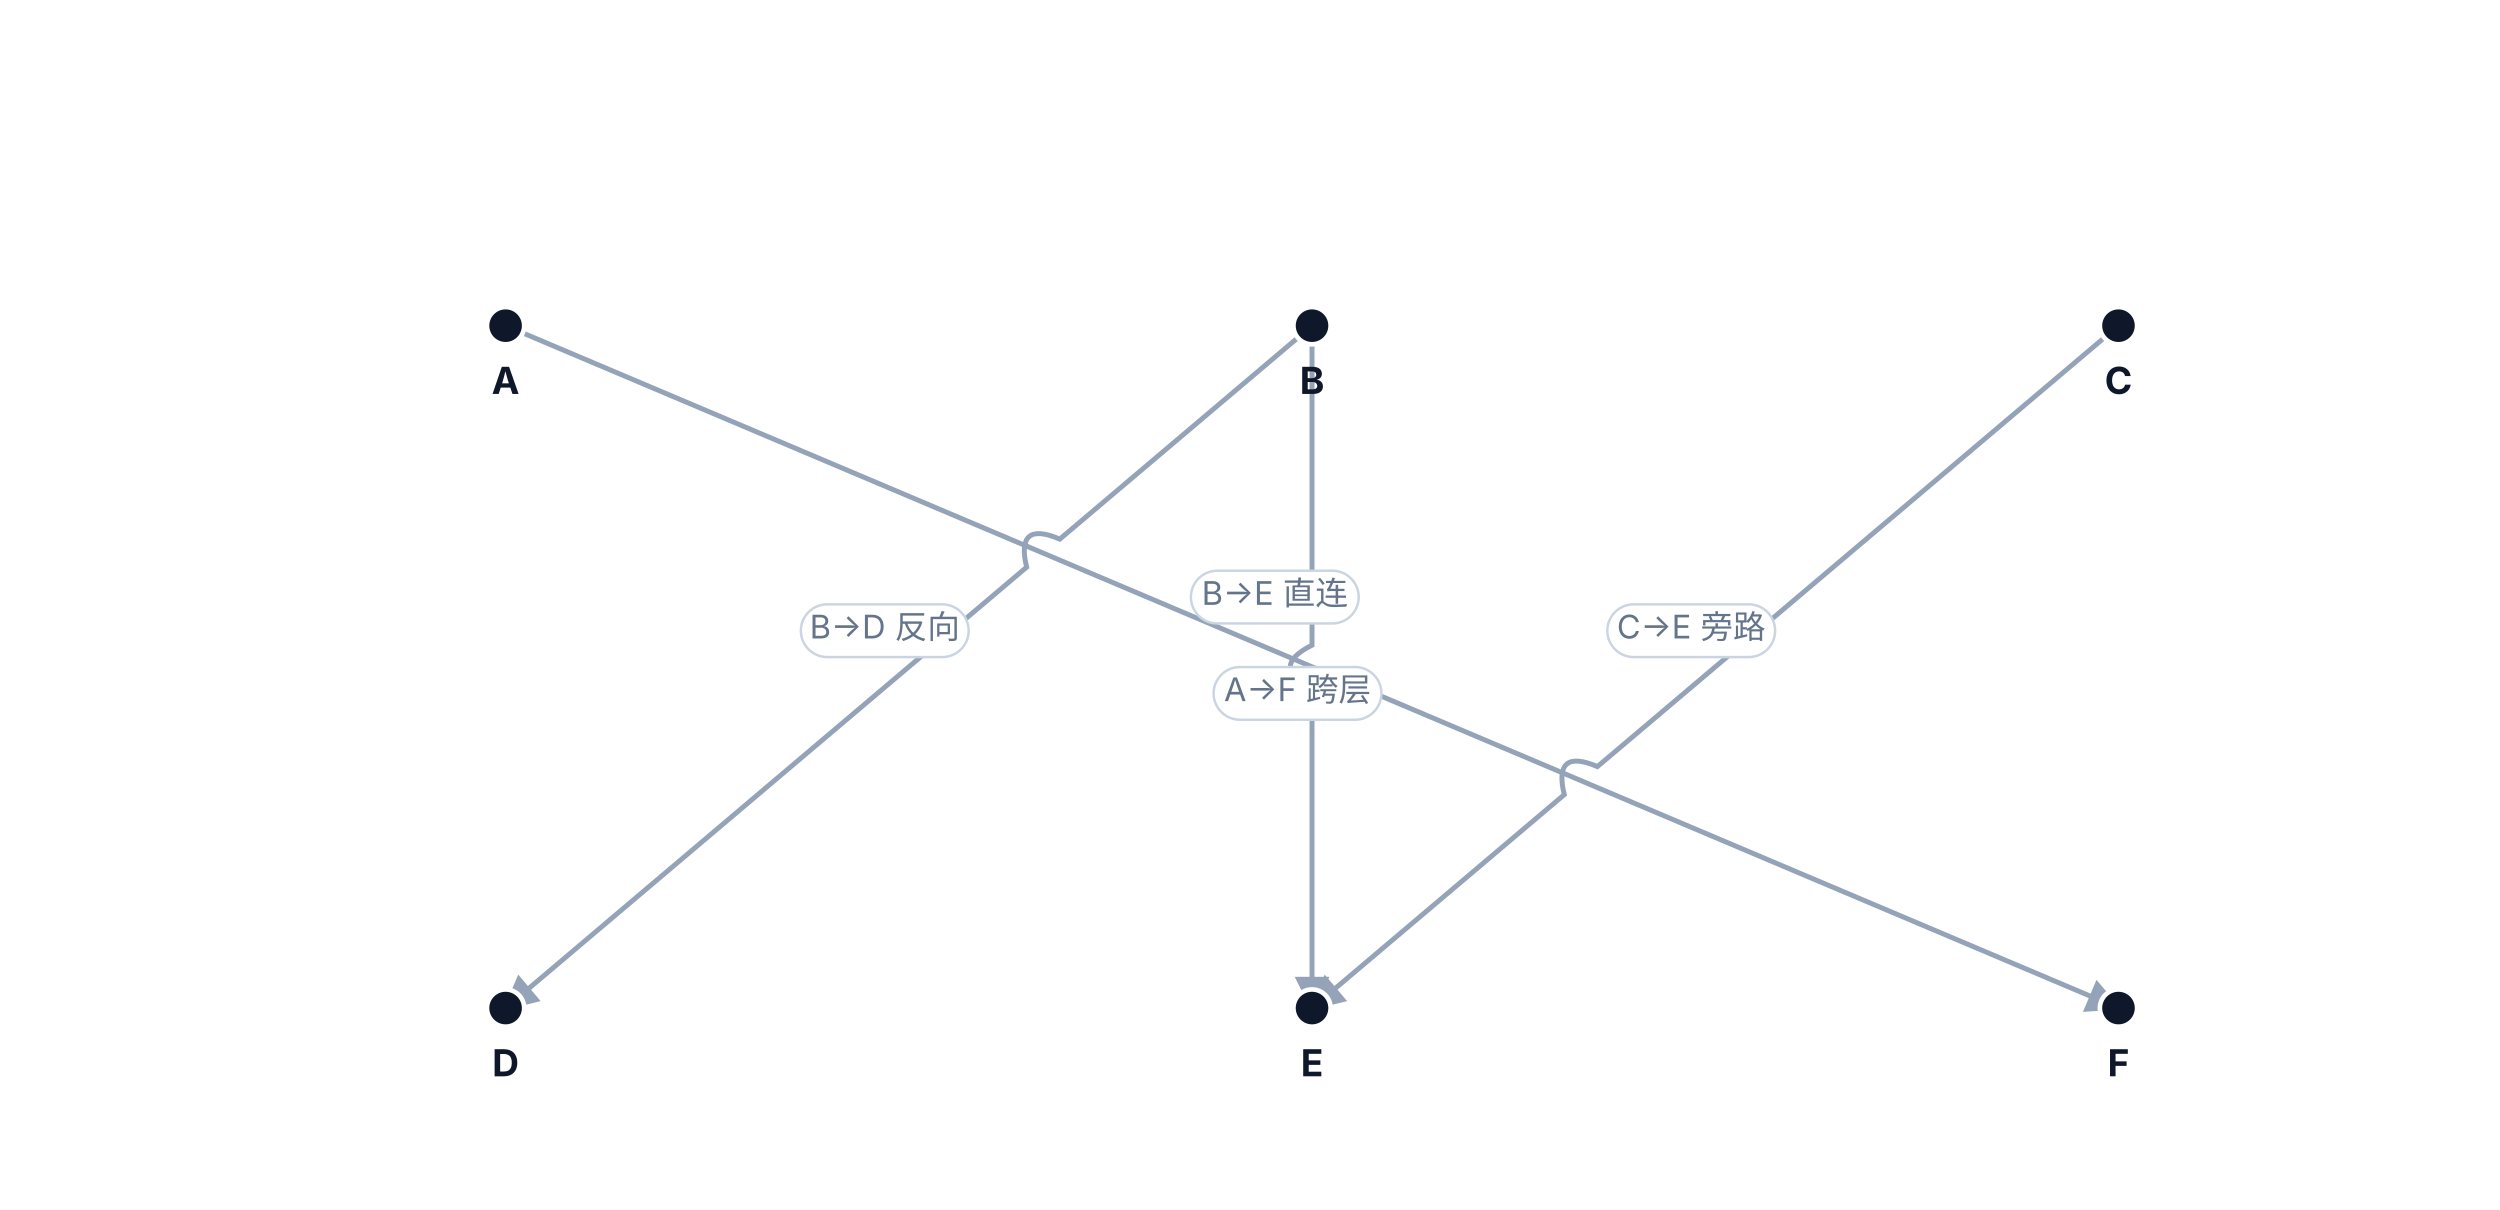
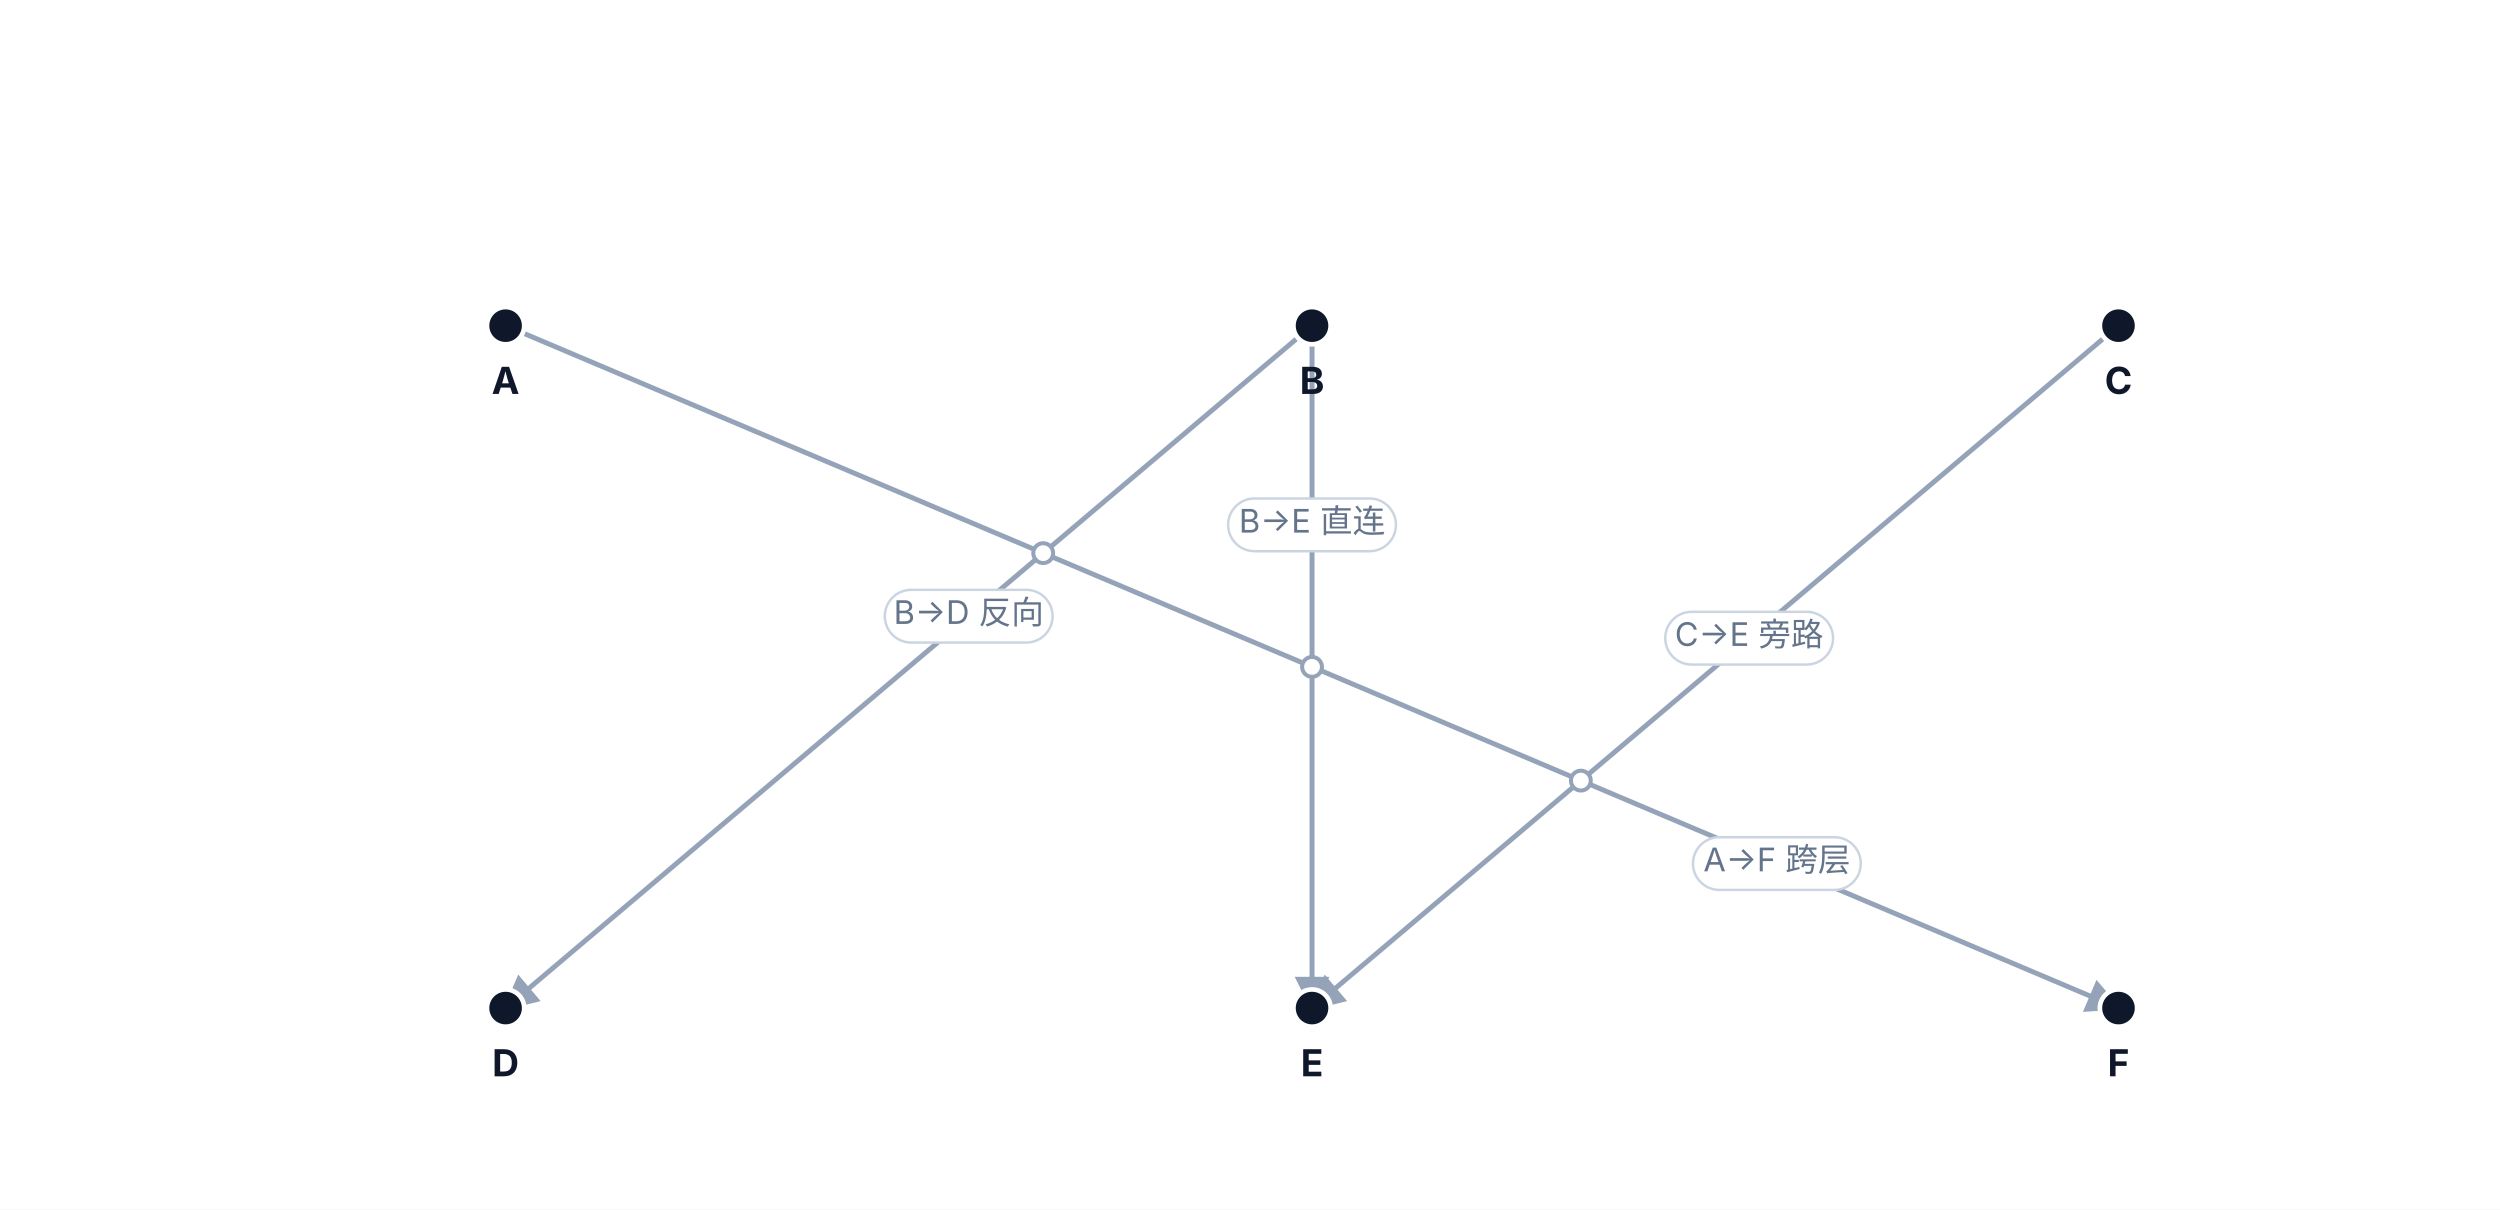
<svg xmlns="http://www.w3.org/2000/svg" width="806" height="390" viewBox="0 0 806 390" role="img" aria-labelledby="cvn-title cvn-desc" font-family="-apple-system, BlinkMacSystemFont, 'Segoe UI', 'PingFang SC', 'Microsoft YaHei', sans-serif">
  <defs>
    <marker id="cvn-arrow" viewBox="0 0 10 10" refX="9" refY="5" markerWidth="7" markerHeight="7" orient="auto-start-reverse">
      <path d="M0,0 L10,5 L0,10 z" fill="#94a3b8" />
    </marker>
  </defs>
  <rect x="0" y="0" width="806" height="390" fill="#ffffff" />
  <g class="edge" data-id="r.af">
    <path d="M163 105 L683 325" fill="none" stroke="transparent" stroke-width="10" pointer-events="stroke" />
    <path d="M163 105 L683 325" fill="none" stroke="#94a3b8" stroke-width="1.6" marker-end="url(#cvn-arrow)" />
  </g>
  <g class="edge" data-id="r.bd">
-     <path d="M423 105 L341.68 173.81 Q327.29 167.65 330.99 182.85 L163 325" fill="none" stroke="transparent" stroke-width="10" pointer-events="stroke" />
-     <path d="M423 105 L341.68 173.81 Q327.29 167.65 330.99 182.85 L163 325" fill="none" stroke="#94a3b8" stroke-width="1.6" marker-end="url(#cvn-arrow)" />
+     <path d="M423 105 L163 325" fill="none" stroke="transparent" stroke-width="10" pointer-events="stroke" />
+     <path d="M423 105 L163 325" fill="none" stroke="#94a3b8" stroke-width="1.6" marker-end="url(#cvn-arrow)" />
  </g>
  <g class="edge" data-id="r.ce">
-     <path d="M683 105 L515.01 247.15 Q500.62 240.98 504.32 256.19 L423 325" fill="none" stroke="transparent" stroke-width="10" pointer-events="stroke" />
-     <path d="M683 105 L515.01 247.15 Q500.62 240.98 504.32 256.19 L423 325" fill="none" stroke="#94a3b8" stroke-width="1.6" marker-end="url(#cvn-arrow)" />
+     <path d="M683 105 L423 325" fill="none" stroke="transparent" stroke-width="10" pointer-events="stroke" />
+     <path d="M683 105 L423 325" fill="none" stroke="#94a3b8" stroke-width="1.6" marker-end="url(#cvn-arrow)" />
  </g>
  <g class="edge" data-id="r.be">
-     <path d="M423 105 L423 208 Q409 215 423 222 L423 325" fill="none" stroke="transparent" stroke-width="10" pointer-events="stroke" />
-     <path d="M423 105 L423 208 Q409 215 423 222 L423 325" fill="none" stroke="#94a3b8" stroke-width="1.6" marker-end="url(#cvn-arrow)" />
+     <path d="M423 105 L423 325" fill="none" stroke="transparent" stroke-width="10" pointer-events="stroke" />
+     <path d="M423 105 L423 325" fill="none" stroke="#94a3b8" stroke-width="1.6" marker-end="url(#cvn-arrow)" />
  </g>
-   <rect class="edge-label-bg" x="391.27" y="215.05" width="54.1" height="17" rx="8.5" fill="#ffffff" stroke="#cbd5e1" stroke-width="0.8" />
-   <text class="edge-label" x="418.32" y="226.05" text-anchor="middle" font-size="10.5" fill="#64748b">A→F 跨层</text>
-   <rect class="edge-label-bg" x="258.2" y="194.84" width="54.1" height="17" rx="8.5" fill="#ffffff" stroke="#cbd5e1" stroke-width="0.8" />
-   <text class="edge-label" x="285.25" y="205.84" text-anchor="middle" font-size="10.5" fill="#64748b">B→D 反向</text>
-   <rect class="edge-label-bg" x="518.2" y="194.84" width="54.1" height="17" rx="8.5" fill="#ffffff" stroke="#cbd5e1" stroke-width="0.8" />
-   <text class="edge-label" x="545.25" y="205.84" text-anchor="middle" font-size="10.5" fill="#64748b">C→E 旁路</text>
-   <rect class="edge-label-bg" x="383.95" y="184" width="54.1" height="17" rx="8.5" fill="#ffffff" stroke="#cbd5e1" stroke-width="0.8" />
-   <text class="edge-label" x="411" y="195" text-anchor="middle" font-size="10.5" fill="#64748b">B→E 直连</text>
+   <circle class="crossing crossing-hollow" cx="336.33" cy="178.33" r="3.2" fill="#ffffff" stroke="#94a3b8" stroke-width="1.3" pointer-events="none" />
+   <circle class="crossing crossing-hollow" cx="509.67" cy="251.67" r="3.2" fill="#ffffff" stroke="#94a3b8" stroke-width="1.3" pointer-events="none" />
+   <circle class="crossing crossing-hollow" cx="423" cy="215" r="3.2" fill="#ffffff" stroke="#94a3b8" stroke-width="1.3" pointer-events="none" />
+   <rect class="edge-label-bg" x="545.82" y="269.91" width="54.1" height="17" rx="8.5" fill="#ffffff" stroke="#cbd5e1" stroke-width="0.8" />
+   <text class="edge-label" x="572.87" y="280.91" text-anchor="middle" font-size="10.5" fill="#64748b">A→F 跨层</text>
+   <rect class="edge-label-bg" x="285.26" y="190.16" width="54.1" height="17" rx="8.5" fill="#ffffff" stroke="#cbd5e1" stroke-width="0.8" />
+   <text class="edge-label" x="312.31" y="201.16" text-anchor="middle" font-size="10.5" fill="#64748b">B→D 反向</text>
+   <rect class="edge-label-bg" x="536.88" y="197.25" width="54.1" height="17" rx="8.5" fill="#ffffff" stroke="#cbd5e1" stroke-width="0.8" />
+   <text class="edge-label" x="563.93" y="208.25" text-anchor="middle" font-size="10.5" fill="#64748b">C→E 旁路</text>
+   <rect class="edge-label-bg" x="395.95" y="160.71" width="54.1" height="17" rx="8.5" fill="#ffffff" stroke="#cbd5e1" stroke-width="0.8" />
+   <text class="edge-label" x="423" y="171.71" text-anchor="middle" font-size="10.5" fill="#64748b">B→E 直连</text>
  <g class="node kind-module" data-id="e.a">
    <circle cx="163" cy="105" r="6" fill="#0f172a" stroke="#ffffff" stroke-width="1.5" />
    <text x="163" y="127" text-anchor="middle" font-size="12" font-weight="650" fill="#0f172a">A</text>
  </g>
  <g class="node kind-module" data-id="e.b">
    <circle cx="423" cy="105" r="6" fill="#0f172a" stroke="#ffffff" stroke-width="1.5" />
    <text x="423" y="127" text-anchor="middle" font-size="12" font-weight="650" fill="#0f172a">B</text>
  </g>
  <g class="node kind-module" data-id="e.c">
    <circle cx="683" cy="105" r="6" fill="#0f172a" stroke="#ffffff" stroke-width="1.5" />
    <text x="683" y="127" text-anchor="middle" font-size="12" font-weight="650" fill="#0f172a">C</text>
  </g>
  <g class="node kind-module" data-id="e.d">
    <circle cx="163" cy="325" r="6" fill="#0f172a" stroke="#ffffff" stroke-width="1.5" />
    <text x="163" y="347" text-anchor="middle" font-size="12" font-weight="650" fill="#0f172a">D</text>
  </g>
  <g class="node kind-module" data-id="e.e">
    <circle cx="423" cy="325" r="6" fill="#0f172a" stroke="#ffffff" stroke-width="1.5" />
    <text x="423" y="347" text-anchor="middle" font-size="12" font-weight="650" fill="#0f172a">E</text>
  </g>
  <g class="node kind-module" data-id="e.f">
    <circle cx="683" cy="325" r="6" fill="#0f172a" stroke="#ffffff" stroke-width="1.5" />
    <text x="683" y="347" text-anchor="middle" font-size="12" font-weight="650" fill="#0f172a">F</text>
  </g>
</svg>
